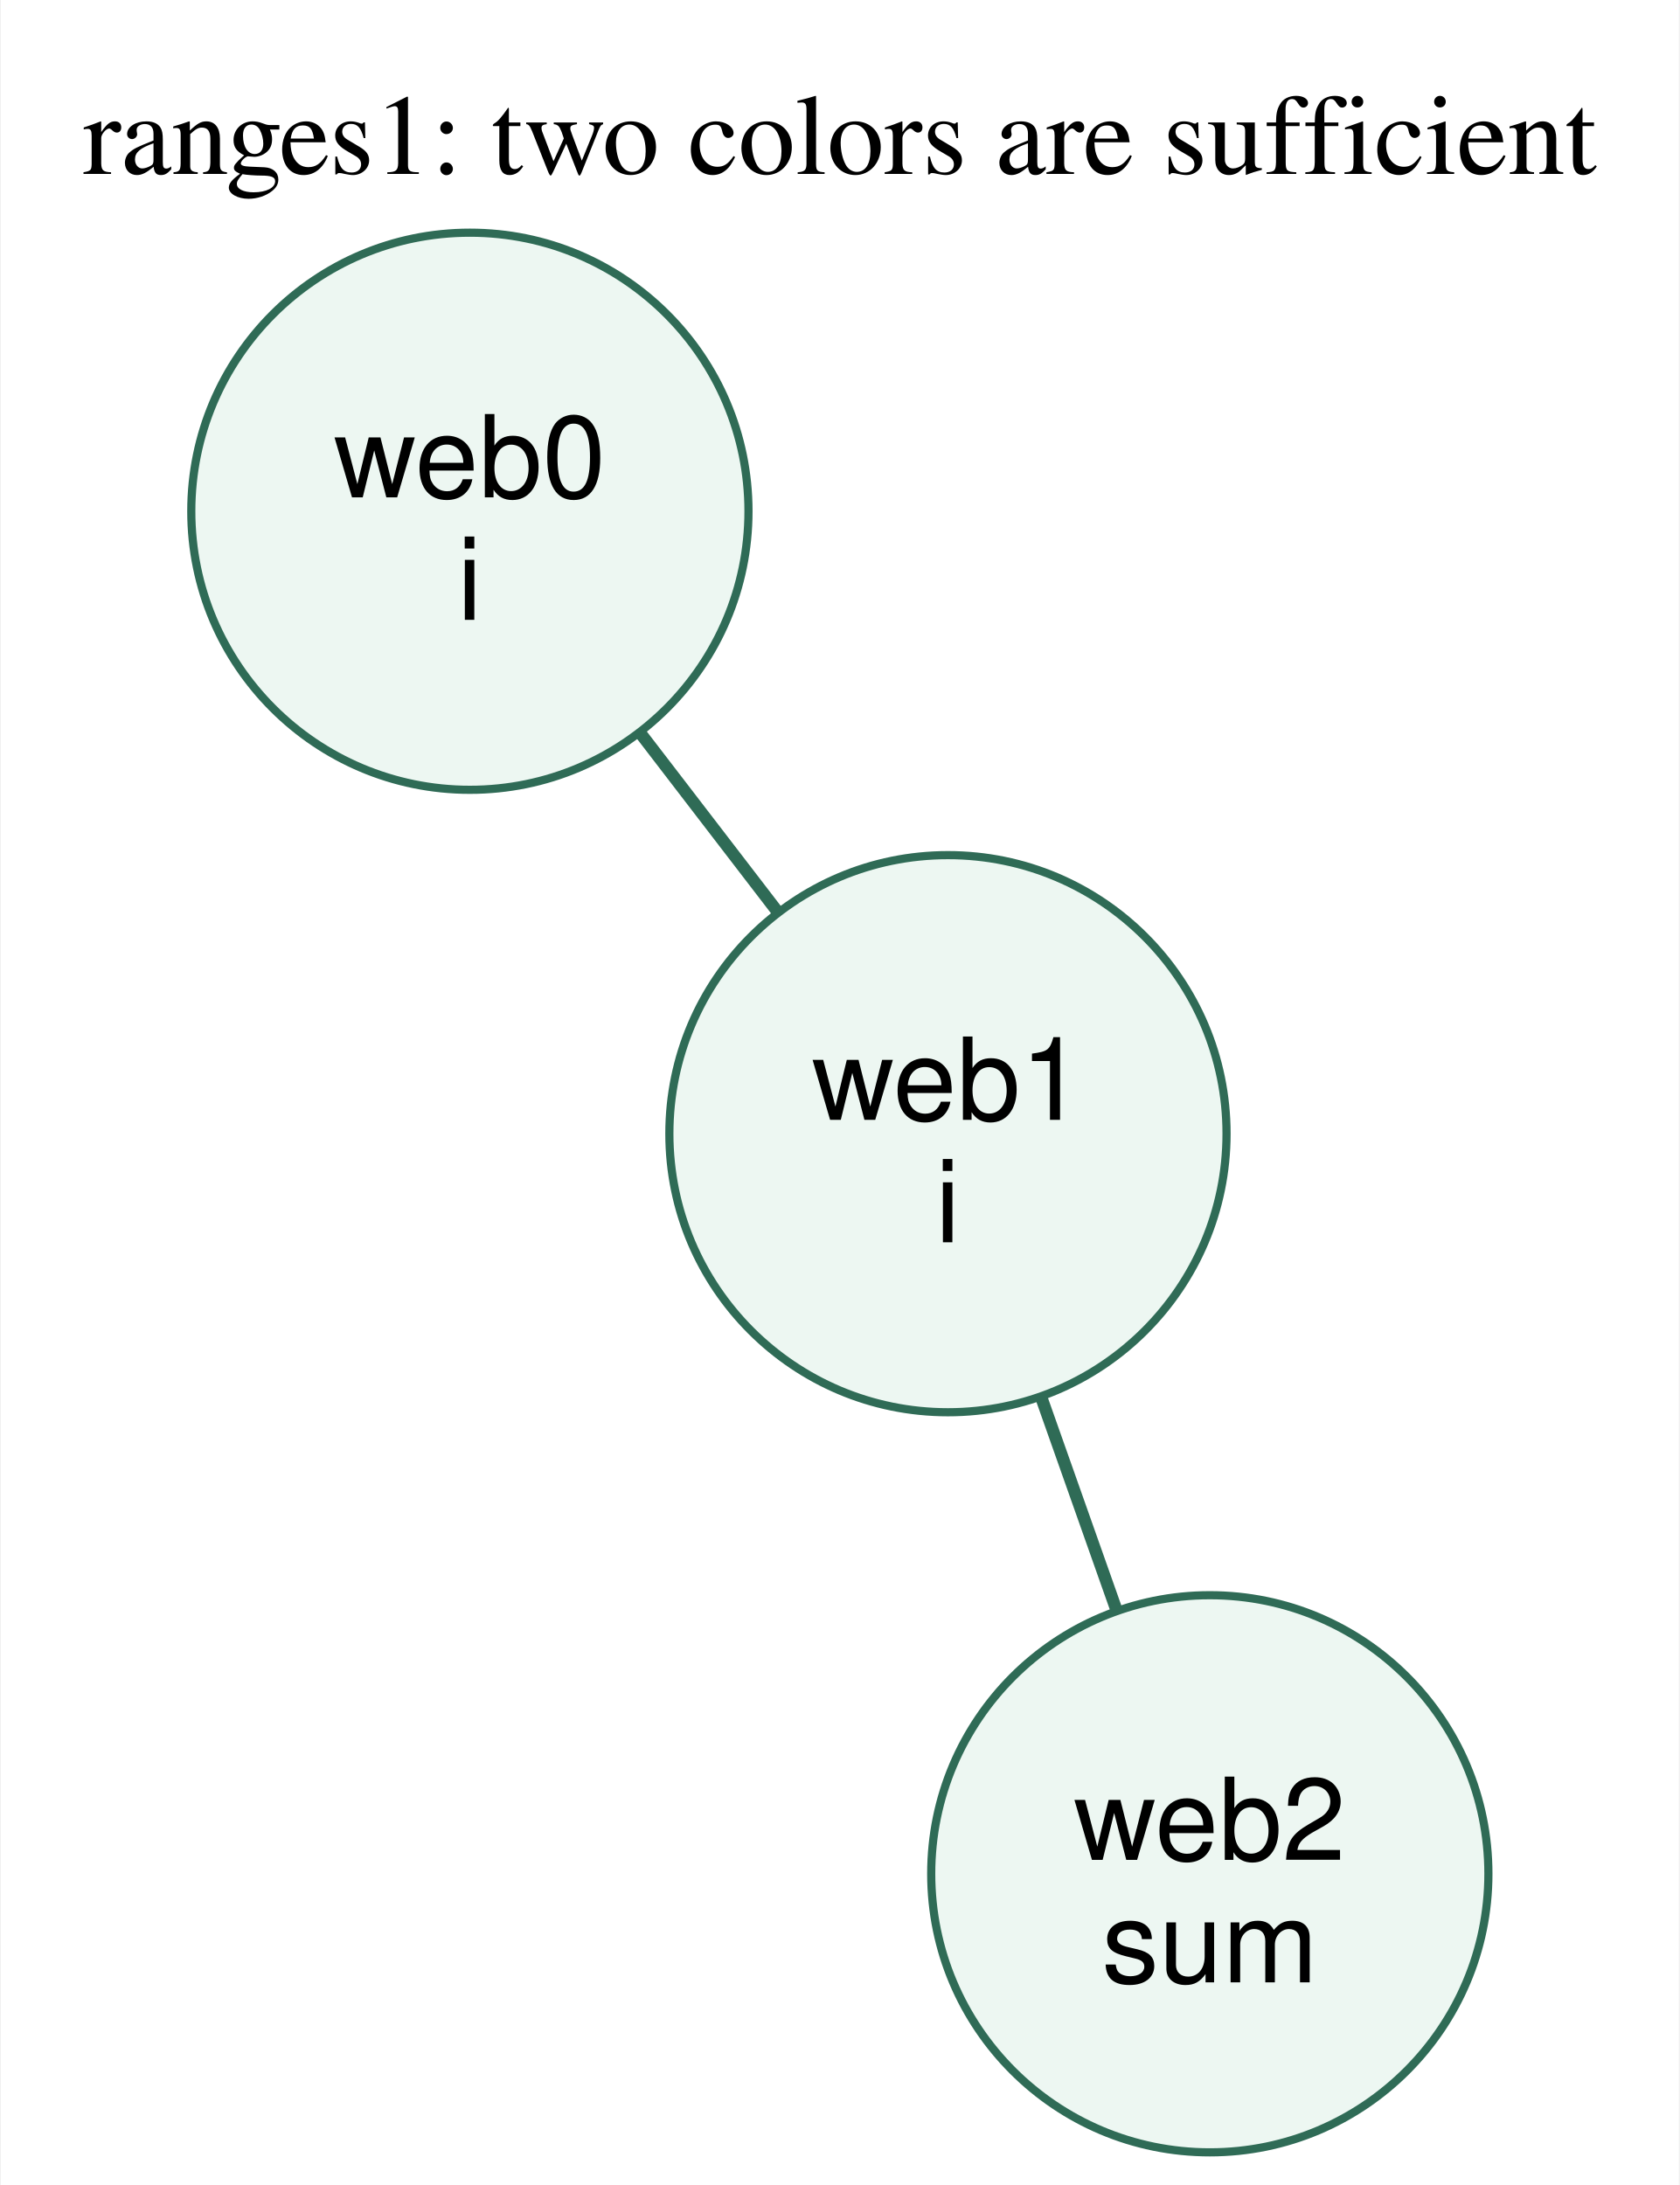
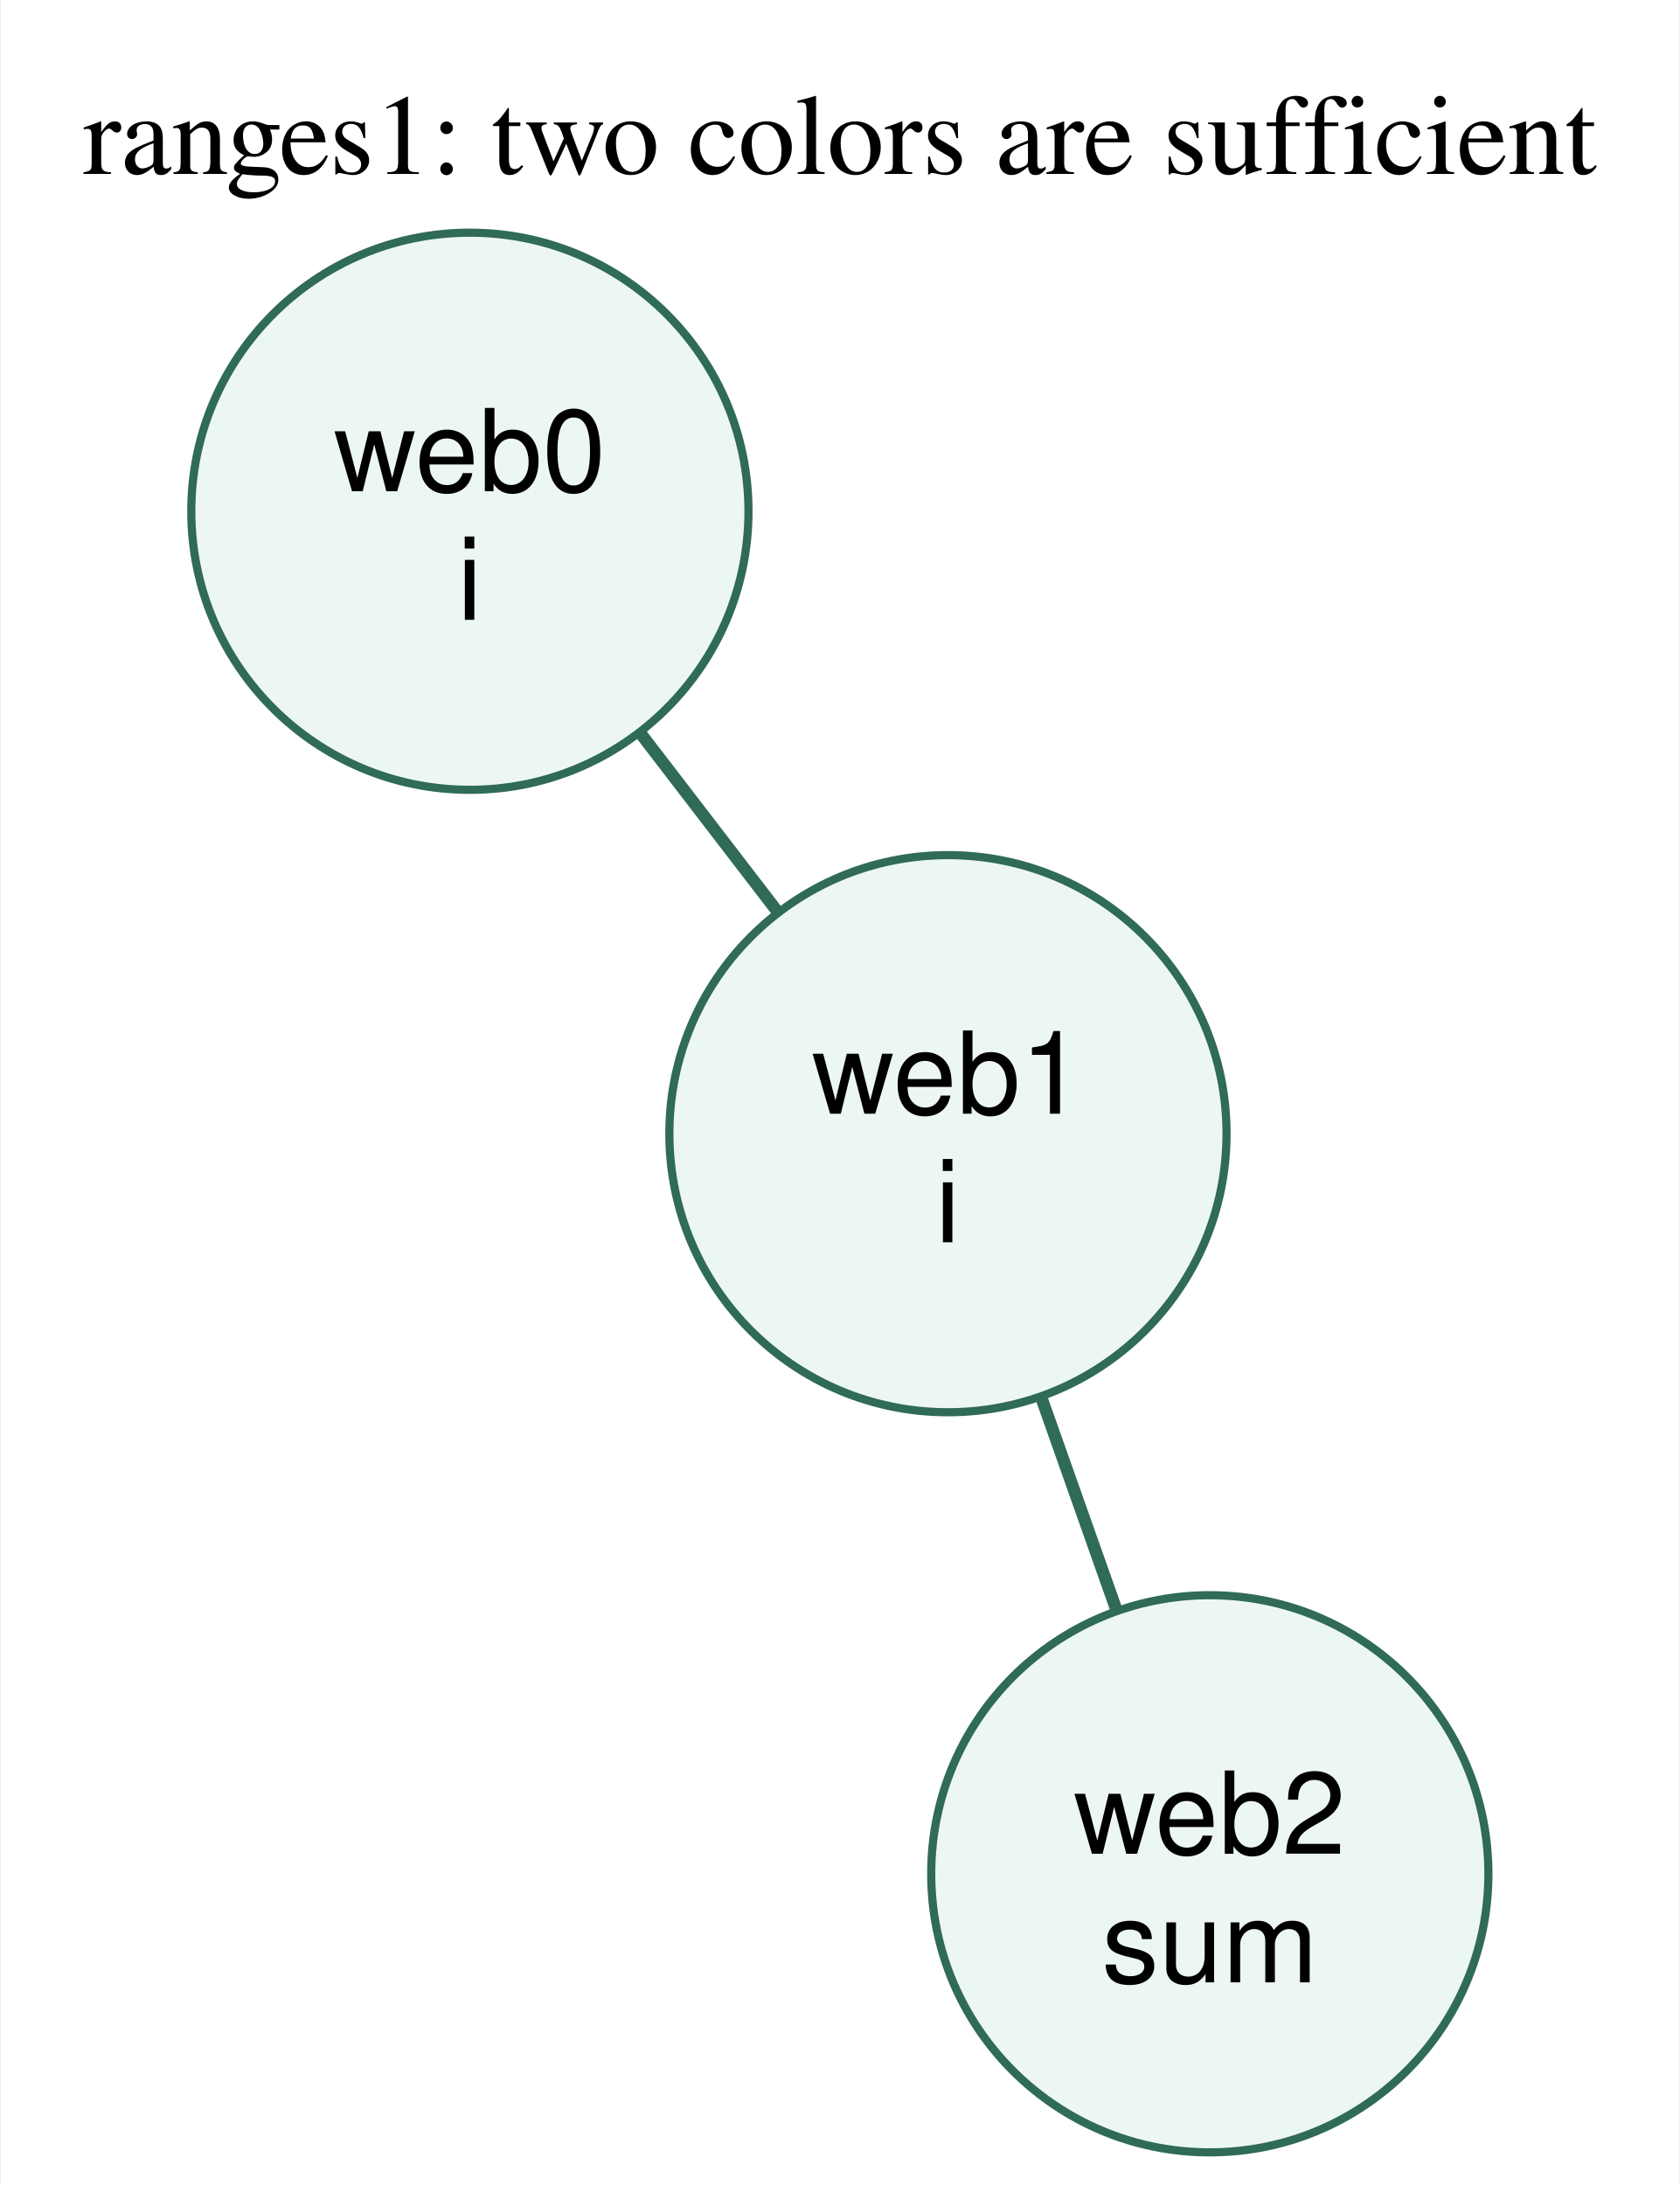
<svg xmlns="http://www.w3.org/2000/svg" width="206pt" height="268pt" viewBox="0.00 0.00 205.50 267.63">
  <g id="graph0" class="graph" transform="scale(1 1) rotate(0) translate(4 263.63)">
    <polygon fill="white" stroke="none" points="-4,4 -4,-263.63 201.5,-263.63 201.5,4 -4,4" />
    <text text-anchor="middle" x="98.75" y="-242.33" font-family="Times,serif" font-size="14.00">ranges1: two colors are sufficient</text>
    <g id="node1" class="node">
      <ellipse fill="#edf7f2" stroke="#2f6b56" cx="53.44" cy="-201.01" rx="34.12" ry="34.12" />
-       <text text-anchor="middle" x="53.44" y="-202.71" font-family="Helvetica,sans-Serif" font-size="14.00">web0</text>
+       <text text-anchor="middle" x="53.44" y="-203.46" font-family="Helvetica,sans-Serif" font-size="14.00">web0</text>
      <text text-anchor="middle" x="53.44" y="-187.71" font-family="Helvetica,sans-Serif" font-size="14.00">i</text>
    </g>
    <g id="node2" class="node">
      <ellipse fill="#edf7f2" stroke="#2f6b56" cx="111.99" cy="-124.77" rx="34.12" ry="34.12" />
-       <text text-anchor="middle" x="111.99" y="-126.47" font-family="Helvetica,sans-Serif" font-size="14.00">web1</text>
+       <text text-anchor="middle" x="111.99" y="-127.22" font-family="Helvetica,sans-Serif" font-size="14.00">web1</text>
      <text text-anchor="middle" x="111.99" y="-111.47" font-family="Helvetica,sans-Serif" font-size="14.00">i</text>
    </g>
    <g id="edge1" class="edge">
      <path fill="none" stroke="#2f6b56" stroke-width="1.5" d="M74.25,-173.92C79.71,-166.81 85.59,-159.15 91.06,-152.03" />
    </g>
    <g id="node3" class="node">
      <ellipse fill="#edf7f2" stroke="#2f6b56" cx="144.06" cy="-34.12" rx="34.12" ry="34.12" />
-       <text text-anchor="middle" x="144.06" y="-35.82" font-family="Helvetica,sans-Serif" font-size="14.00">web2</text>
+       <text text-anchor="middle" x="144.06" y="-36.57" font-family="Helvetica,sans-Serif" font-size="14.00">web2</text>
      <text text-anchor="middle" x="144.06" y="-20.82" font-family="Helvetica,sans-Serif" font-size="14.00">sum</text>
    </g>
    <g id="edge2" class="edge">
      <path fill="none" stroke="#2f6b56" stroke-width="1.5" d="M123.48,-92.3C126.43,-83.97 129.6,-75 132.54,-66.67" />
    </g>
  </g>
</svg>
